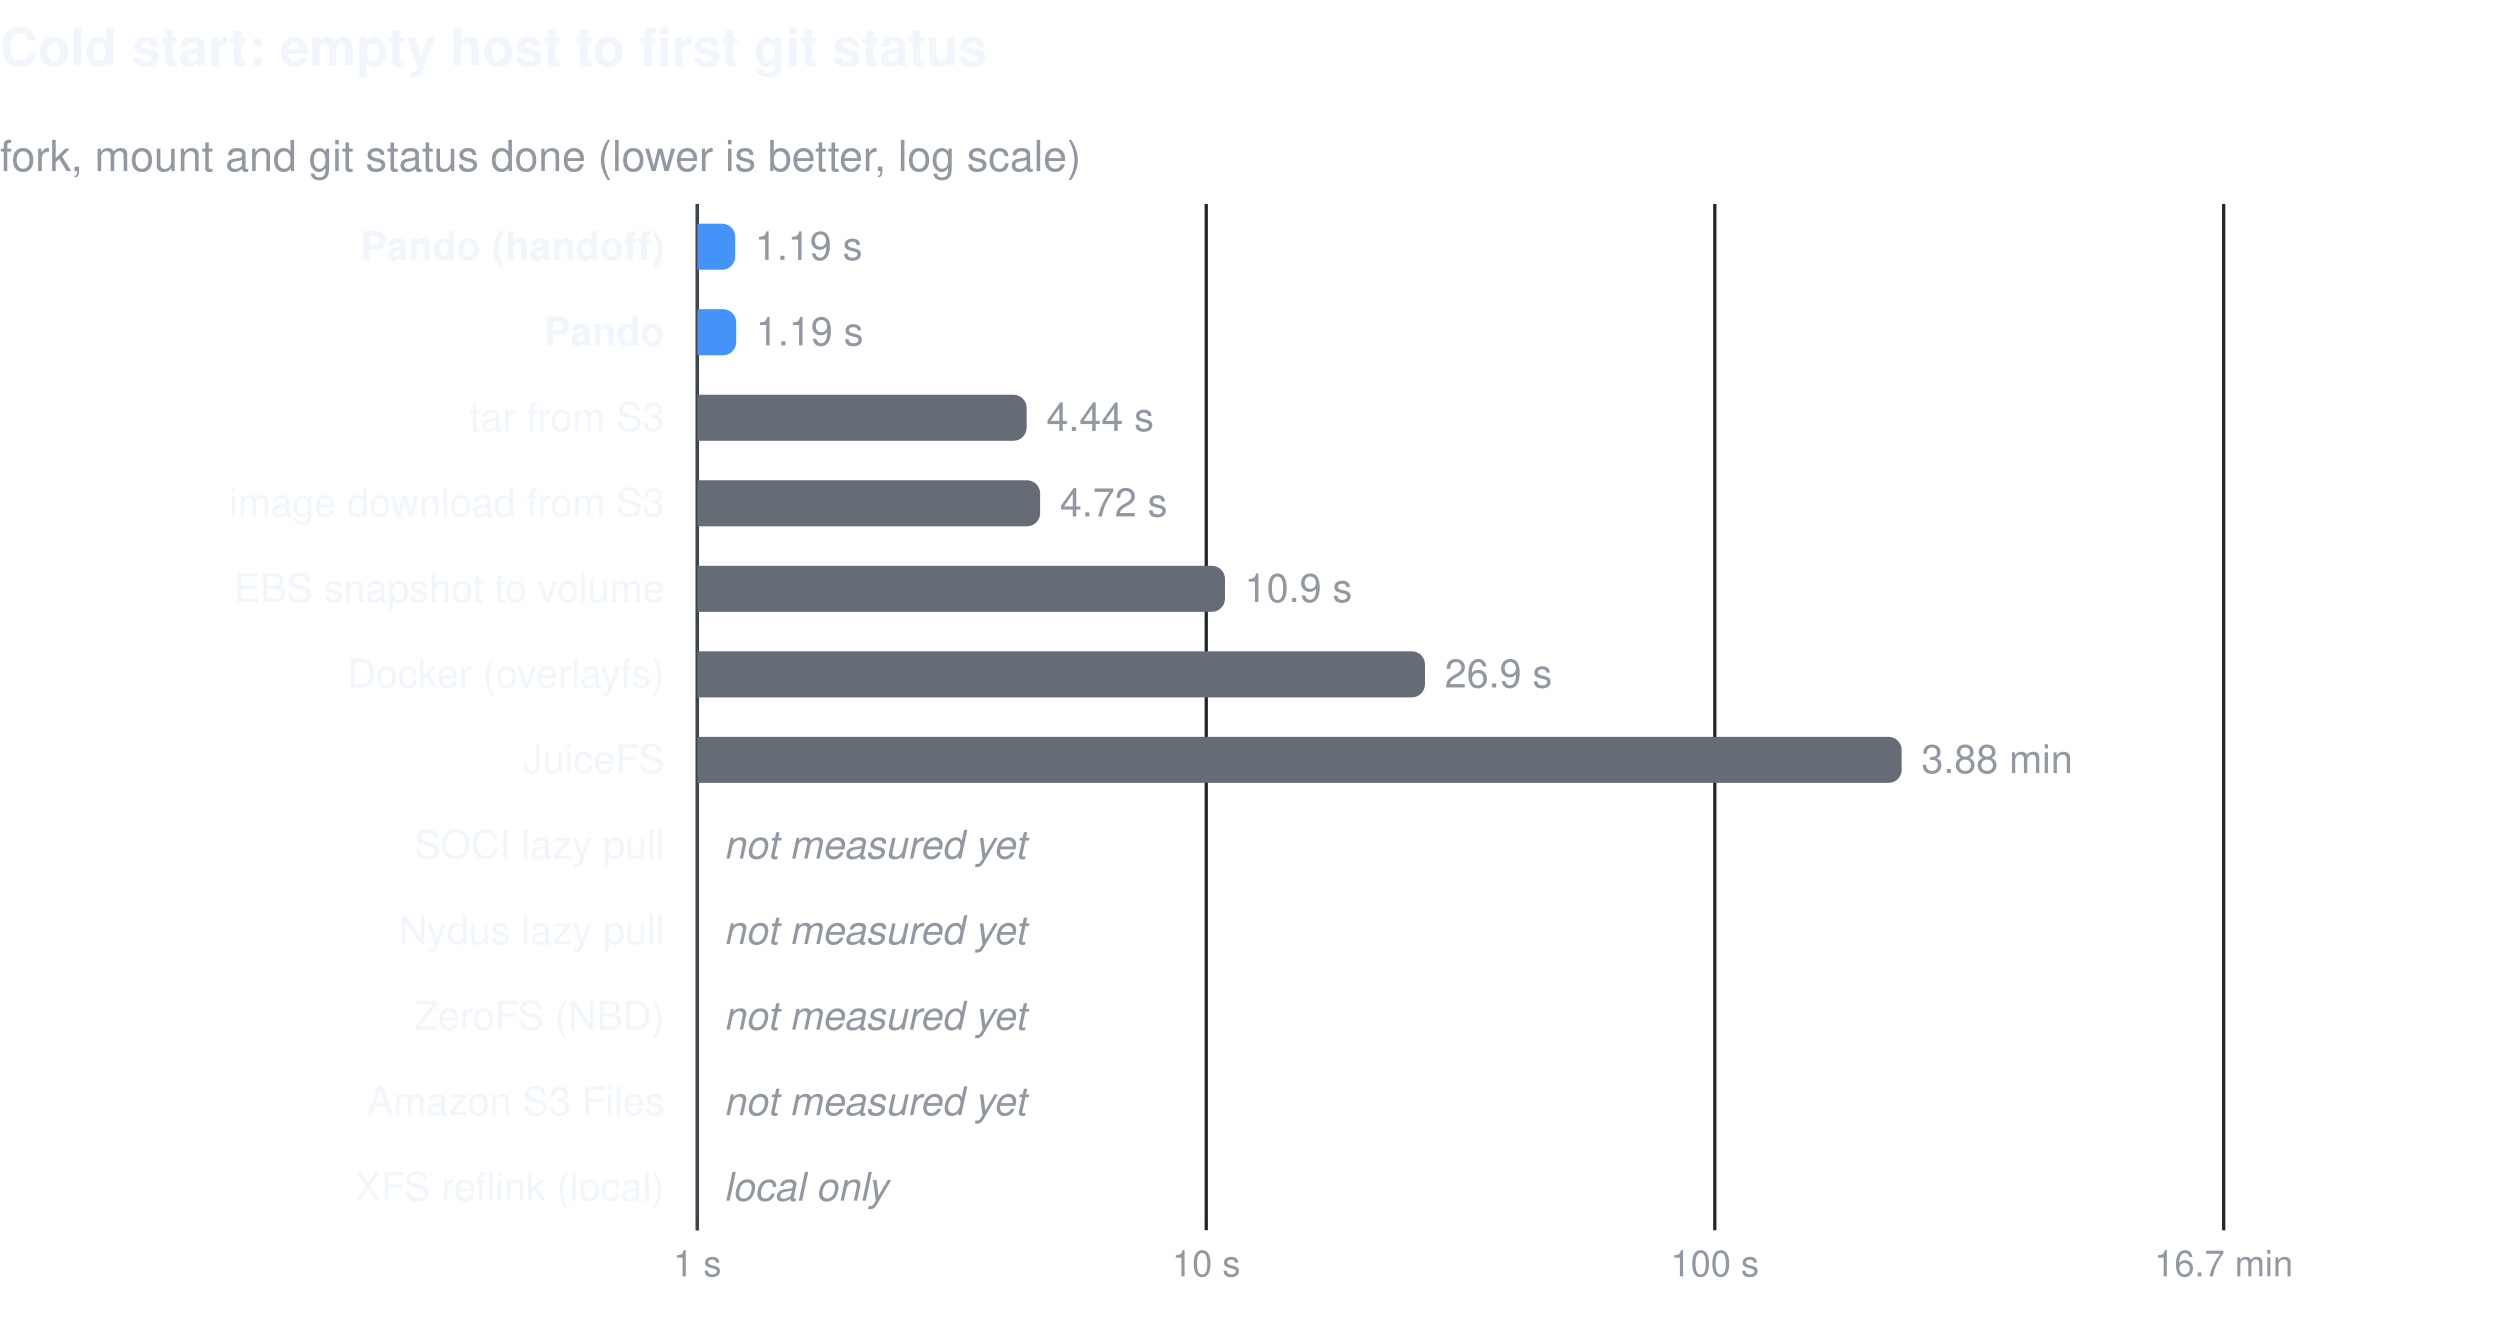
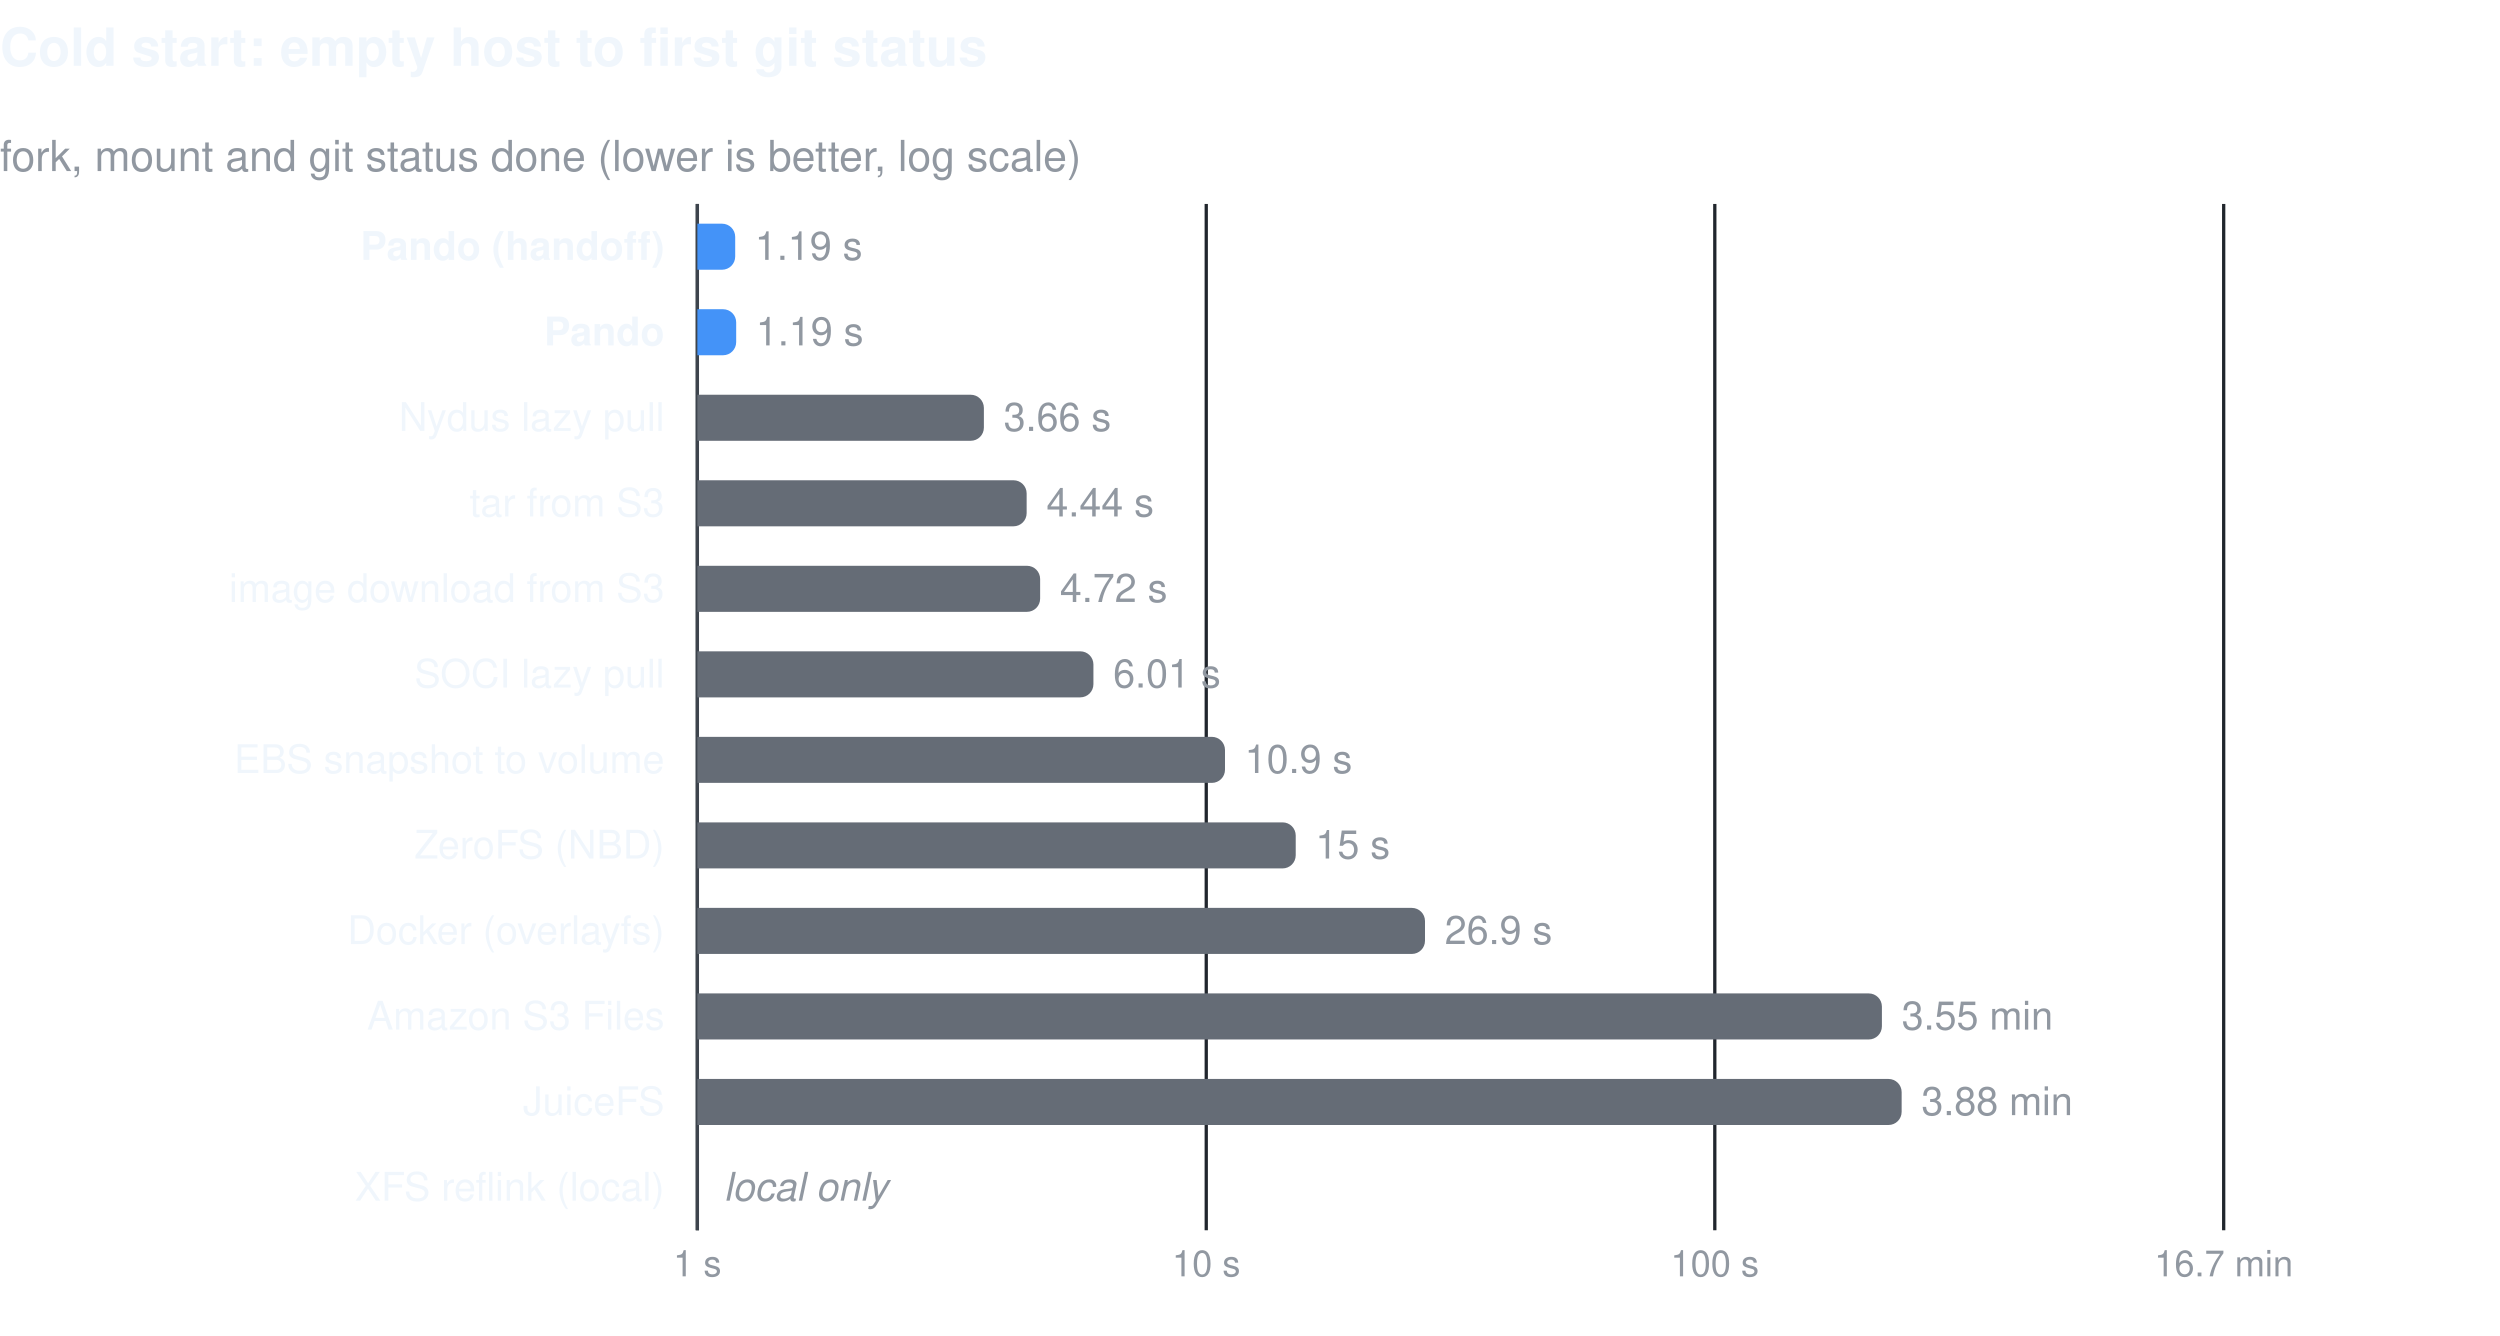
<svg xmlns="http://www.w3.org/2000/svg" width="760" height="406" viewBox="0 0 760 406" font-family="-apple-system, BlinkMacSystemFont, 'Segoe UI', Helvetica, Arial, sans-serif" role="img">
  <text x="0" y="20" font-size="16" font-weight="600" fill="#f0f6fc">Cold start: empty host to first git status</text>
  <text x="0" y="52" font-size="13" fill="#9198a1">fork, mount and git status done (lower is better, log scale)</text>
  <line x1="212.0" y1="62" x2="212.0" y2="374" stroke="#21262d" stroke-width="1" />
  <text x="212.0" y="388" font-size="11" fill="#9198a1" text-anchor="middle">1 s</text>
  <line x1="366.7" y1="62" x2="366.7" y2="374" stroke="#21262d" stroke-width="1" />
  <text x="366.7" y="388" font-size="11" fill="#9198a1" text-anchor="middle">10 s</text>
  <line x1="521.3" y1="62" x2="521.3" y2="374" stroke="#21262d" stroke-width="1" />
  <text x="521.3" y="388" font-size="11" fill="#9198a1" text-anchor="middle">100 s</text>
  <line x1="676.0" y1="62" x2="676.0" y2="374" stroke="#21262d" stroke-width="1" />
  <text x="676.0" y="388" font-size="11" fill="#9198a1" text-anchor="middle">16.7 min</text>
  <line x1="212" y1="62" x2="212" y2="374" stroke="#3d444d" stroke-width="1" />
  <text x="202" y="79.0" font-size="12" fill="#f0f6fc" text-anchor="end" font-weight="600">Pando (handoff)</text>
  <path d="M212,68.0 h7.5 a4,4 0 0 1 4,4 v6 a4,4 0 0 1 -4,4 h-7.5 z" fill="#4493f8" />
  <text x="229.5" y="79.0" font-size="12" fill="#9198a1">1.19 s</text>
  <text x="202" y="105.0" font-size="12" fill="#f0f6fc" text-anchor="end" font-weight="600">Pando</text>
  <path d="M212,94.0 h7.8 a4,4 0 0 1 4,4 v6 a4,4 0 0 1 -4,4 h-7.8 z" fill="#4493f8" />
  <text x="229.8" y="105.0" font-size="12" fill="#9198a1">1.19 s</text>
-   <text x="202" y="131.0" font-size="12" fill="#f0f6fc" text-anchor="end">tar from S3</text>
-   <path d="M212,120.0 h96.1 a4,4 0 0 1 4,4 v6 a4,4 0 0 1 -4,4 h-96.1 z" fill="#656c76" />
-   <text x="318.1" y="131.0" font-size="12" fill="#9198a1">4.44 s</text>
-   <text x="202" y="157.0" font-size="12" fill="#f0f6fc" text-anchor="end">image download from S3</text>
-   <path d="M212,146.0 h100.2 a4,4 0 0 1 4,4 v6 a4,4 0 0 1 -4,4 h-100.2 z" fill="#656c76" />
-   <text x="322.2" y="157.0" font-size="12" fill="#9198a1">4.72 s</text>
-   <text x="202" y="183.0" font-size="12" fill="#f0f6fc" text-anchor="end">EBS snapshot to volume</text>
-   <path d="M212,172.0 h156.4 a4,4 0 0 1 4,4 v6 a4,4 0 0 1 -4,4 h-156.4 z" fill="#656c76" />
-   <text x="378.4" y="183.0" font-size="12" fill="#9198a1">10.9 s</text>
-   <text x="202" y="209.0" font-size="12" fill="#f0f6fc" text-anchor="end">Docker (overlayfs)</text>
-   <path d="M212,198.0 h217.2 a4,4 0 0 1 4,4 v6 a4,4 0 0 1 -4,4 h-217.2 z" fill="#656c76" />
-   <text x="439.2" y="209.0" font-size="12" fill="#9198a1">26.9 s</text>
-   <text x="202" y="235.0" font-size="12" fill="#f0f6fc" text-anchor="end">JuiceFS</text>
-   <path d="M212,224.0 h362.1 a4,4 0 0 1 4,4 v6 a4,4 0 0 1 -4,4 h-362.1 z" fill="#656c76" />
-   <text x="584.1" y="235.0" font-size="12" fill="#9198a1">3.88 min</text>
-   <text x="202" y="261.0" font-size="12" fill="#f0f6fc" text-anchor="end">SOCI lazy pull</text>
-   <text x="220" y="261.0" font-size="12" font-style="italic" fill="#9198a1">not measured yet</text>
-   <text x="202" y="287.0" font-size="12" fill="#f0f6fc" text-anchor="end">Nydus lazy pull</text>
-   <text x="220" y="287.0" font-size="12" font-style="italic" fill="#9198a1">not measured yet</text>
-   <text x="202" y="313.0" font-size="12" fill="#f0f6fc" text-anchor="end">ZeroFS (NBD)</text>
-   <text x="220" y="313.0" font-size="12" font-style="italic" fill="#9198a1">not measured yet</text>
-   <text x="202" y="339.0" font-size="12" fill="#f0f6fc" text-anchor="end">Amazon S3 Files</text>
-   <text x="220" y="339.0" font-size="12" font-style="italic" fill="#9198a1">not measured yet</text>
+   <text x="202" y="131.0" font-size="12" fill="#f0f6fc" text-anchor="end">Nydus lazy pull</text>
+   <path d="M212,120.0 h83.1 a4,4 0 0 1 4,4 v6 a4,4 0 0 1 -4,4 h-83.1 z" fill="#656c76" />
+   <text x="305.1" y="131.0" font-size="12" fill="#9198a1">3.66 s</text>
+   <text x="202" y="157.0" font-size="12" fill="#f0f6fc" text-anchor="end">tar from S3</text>
+   <path d="M212,146.0 h96.1 a4,4 0 0 1 4,4 v6 a4,4 0 0 1 -4,4 h-96.1 z" fill="#656c76" />
+   <text x="318.1" y="157.0" font-size="12" fill="#9198a1">4.44 s</text>
+   <text x="202" y="183.0" font-size="12" fill="#f0f6fc" text-anchor="end">image download from S3</text>
+   <path d="M212,172.0 h100.2 a4,4 0 0 1 4,4 v6 a4,4 0 0 1 -4,4 h-100.2 z" fill="#656c76" />
+   <text x="322.2" y="183.0" font-size="12" fill="#9198a1">4.72 s</text>
+   <text x="202" y="209.0" font-size="12" fill="#f0f6fc" text-anchor="end">SOCI lazy pull</text>
+   <path d="M212,198.0 h116.4 a4,4 0 0 1 4,4 v6 a4,4 0 0 1 -4,4 h-116.4 z" fill="#656c76" />
+   <text x="338.4" y="209.0" font-size="12" fill="#9198a1">6.01 s</text>
+   <text x="202" y="235.0" font-size="12" fill="#f0f6fc" text-anchor="end">EBS snapshot to volume</text>
+   <path d="M212,224.0 h156.4 a4,4 0 0 1 4,4 v6 a4,4 0 0 1 -4,4 h-156.4 z" fill="#656c76" />
+   <text x="378.4" y="235.0" font-size="12" fill="#9198a1">10.9 s</text>
+   <text x="202" y="261.0" font-size="12" fill="#f0f6fc" text-anchor="end">ZeroFS (NBD)</text>
+   <path d="M212,250.0 h177.9 a4,4 0 0 1 4,4 v6 a4,4 0 0 1 -4,4 h-177.9 z" fill="#656c76" />
+   <text x="399.9" y="261.0" font-size="12" fill="#9198a1">15 s</text>
+   <text x="202" y="287.0" font-size="12" fill="#f0f6fc" text-anchor="end">Docker (overlayfs)</text>
+   <path d="M212,276.0 h217.2 a4,4 0 0 1 4,4 v6 a4,4 0 0 1 -4,4 h-217.2 z" fill="#656c76" />
+   <text x="439.2" y="287.0" font-size="12" fill="#9198a1">26.9 s</text>
+   <text x="202" y="313.0" font-size="12" fill="#f0f6fc" text-anchor="end">Amazon S3 Files</text>
+   <path d="M212,302.0 h356.1 a4,4 0 0 1 4,4 v6 a4,4 0 0 1 -4,4 h-356.1 z" fill="#656c76" />
+   <text x="578.1" y="313.0" font-size="12" fill="#9198a1">3.55 min</text>
+   <text x="202" y="339.0" font-size="12" fill="#f0f6fc" text-anchor="end">JuiceFS</text>
+   <path d="M212,328.0 h362.1 a4,4 0 0 1 4,4 v6 a4,4 0 0 1 -4,4 h-362.1 z" fill="#656c76" />
+   <text x="584.1" y="339.0" font-size="12" fill="#9198a1">3.88 min</text>
  <text x="202" y="365.0" font-size="12" fill="#f0f6fc" text-anchor="end">XFS reflink (local)</text>
  <text x="220" y="365.0" font-size="12" font-style="italic" fill="#9198a1">local only</text>
</svg>
